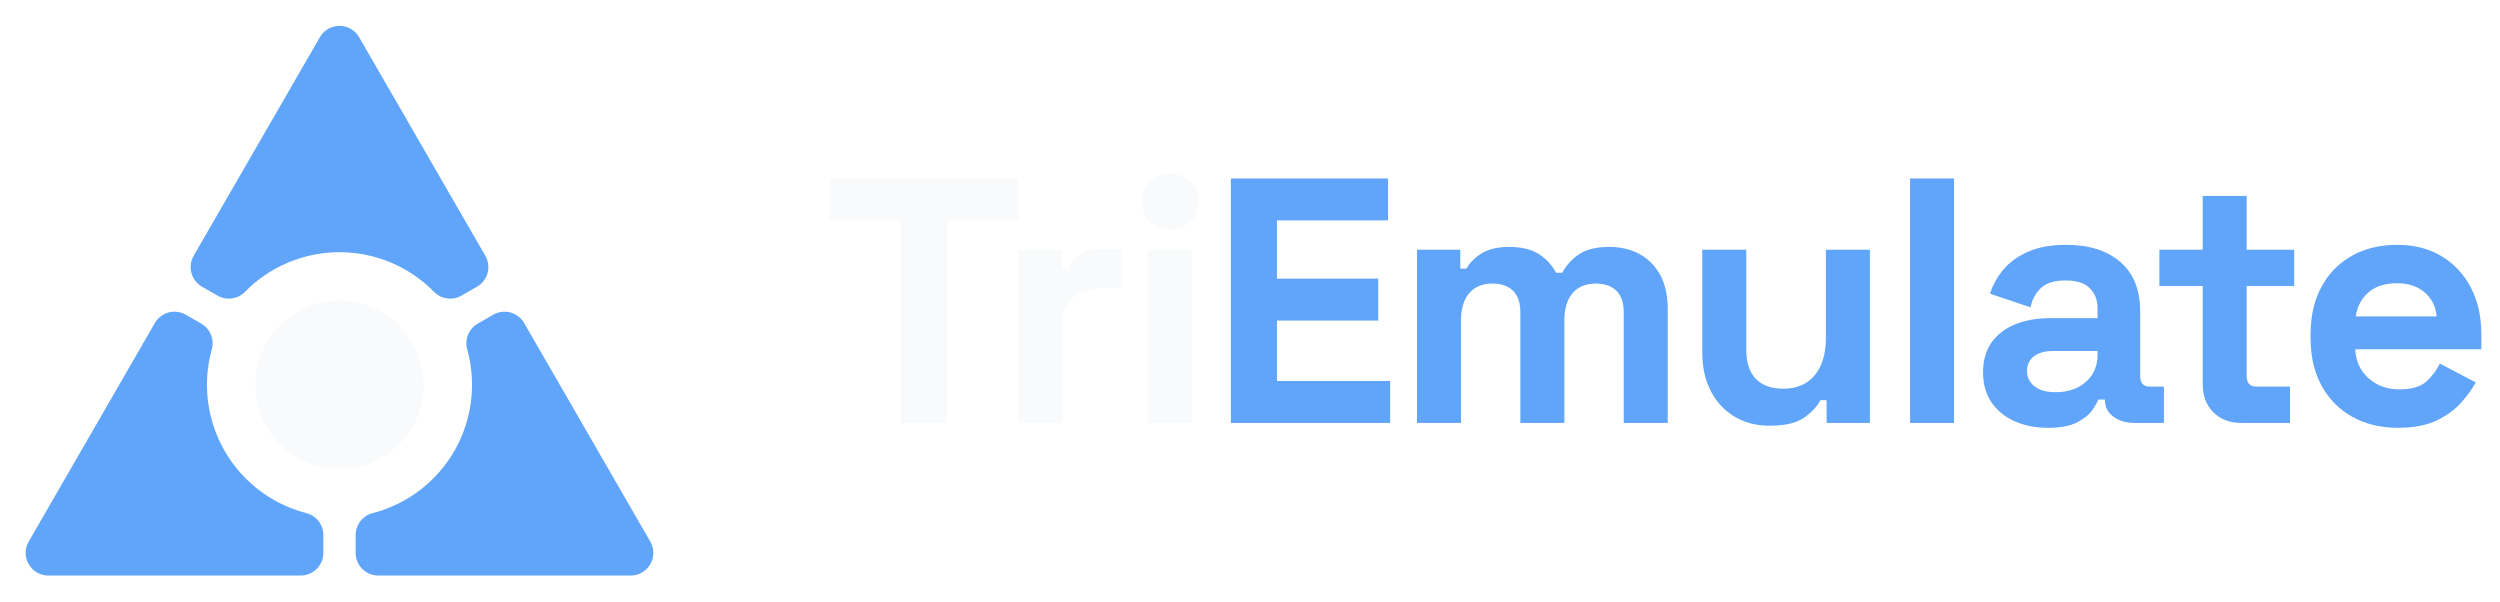
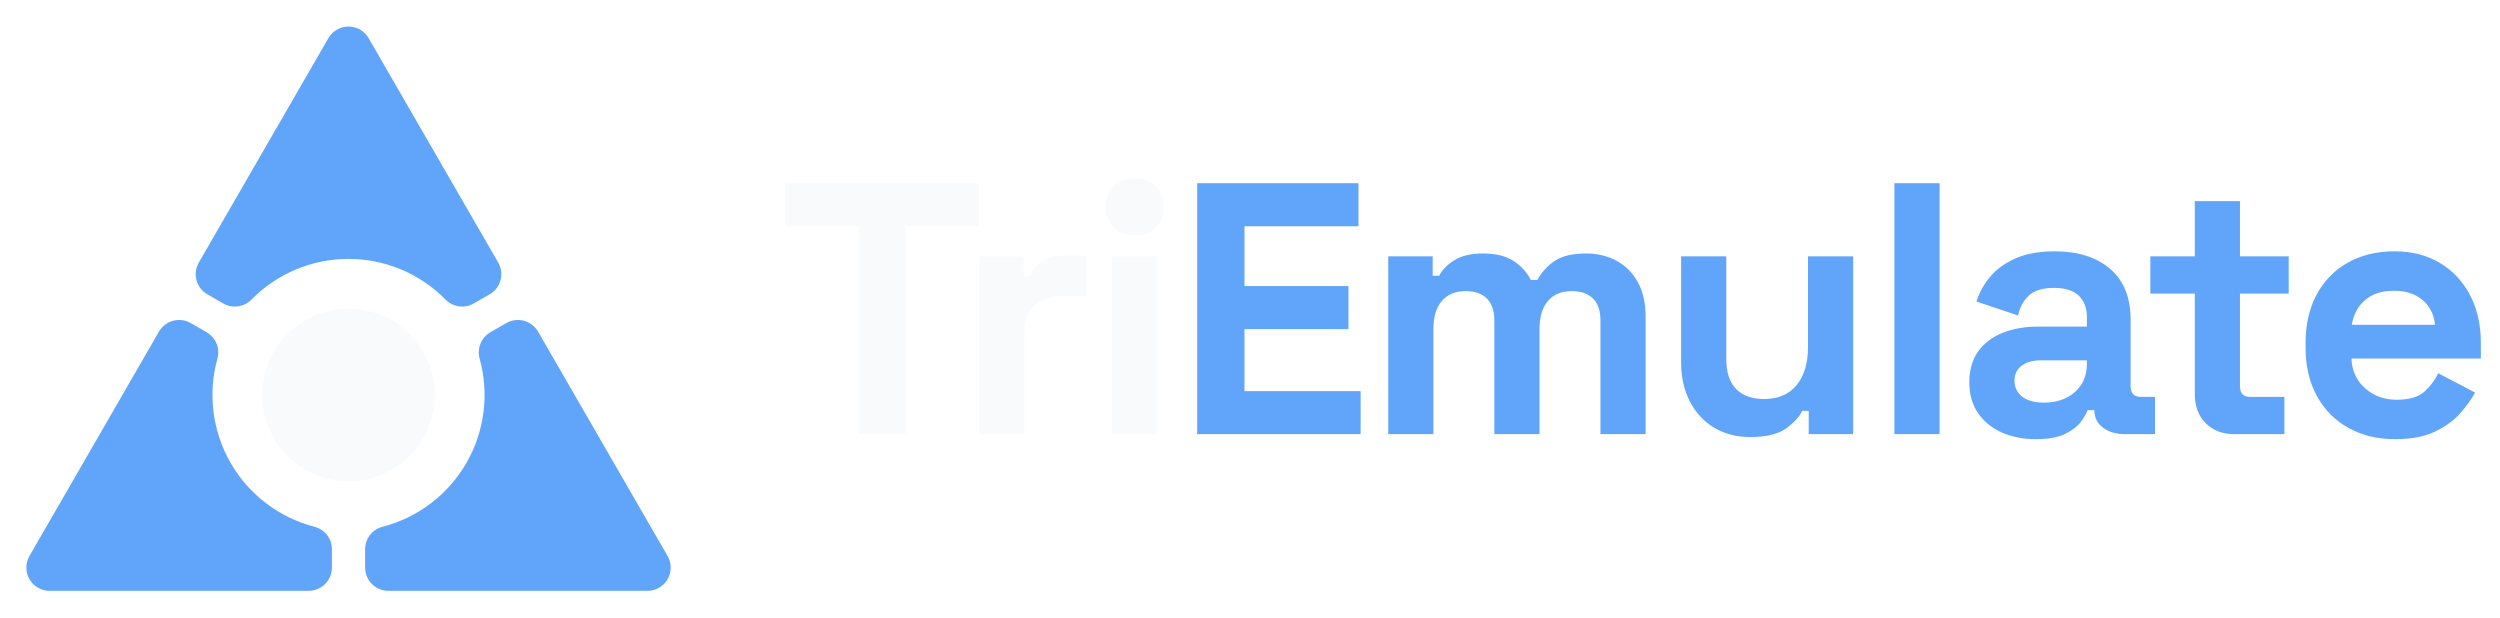
- <svg xmlns="http://www.w3.org/2000/svg" viewBox="0 0 386.6 93.0" width="386.6" height="93.0">
+ <svg xmlns="http://www.w3.org/2000/svg" viewBox="0 0 376.6 93.0" width="376.6" height="93.0">
  <g transform="translate(0.00 0.00) scale(1) translate(-7.5 -4.5)">
    <g fill="#60A5FA" stroke="#60A5FA" stroke-width="7" stroke-linejoin="round">
      <path d="M79.52,45.80 L60.00,12.00 L40.48,45.80 L42.88,47.18 A24,24 0 0 1 77.12,47.18 Z" />
      <path d="M34.48,56.20 L14.97,90.00 L54.00,90.00 L54.00,87.24 A24,24 0 0 1 36.88,57.58 Z" />
      <path d="M66.00,90.00 L105.03,90.00 L85.52,56.20 L83.12,57.58 A24,24 0 0 1 66.00,87.24 Z" />
    </g>
    <circle cx="60" cy="64" r="13" fill="#F8FAFC" />
  </g>
-   <path d="M139.312 65.4V34.08H128.296V27.6H157.456V34.08H146.44V65.4ZM157.51 65.4V38.616H164.206V41.64H165.178Q165.772 40.02 167.149 39.264Q168.526 38.508 170.362 38.508H173.602V44.556H170.254Q167.662 44.556 165.988 45.933Q164.314 47.31 164.314 50.172V65.4ZM177.544 65.4V38.616H184.348V65.4ZM180.946 35.484Q179.11 35.484 177.841 34.296Q176.572 33.108 176.572 31.164Q176.572 29.22 177.841 28.032Q179.11 26.844 180.946 26.844Q182.836 26.844 184.078 28.032Q185.32 29.22 185.32 31.164Q185.32 33.108 184.078 34.296Q182.836 35.484 180.946 35.484Z" fill="#F8FAFC" />
-   <path d="M190.342 65.4V27.6H214.642V34.08H197.47V43.098H213.13V49.578H197.47V58.92H214.966V65.4ZM219.124 65.4V38.616H225.82V41.532H226.792Q227.494 40.182 229.114 39.183Q230.734 38.184 233.38 38.184Q236.242 38.184 237.97 39.291Q239.698 40.398 240.616 42.18H241.588Q242.506 40.452 244.18 39.318Q245.854 38.184 248.932 38.184Q251.416 38.184 253.441 39.237Q255.466 40.29 256.681 42.423Q257.896 44.556 257.896 47.796V65.4H251.092V48.282Q251.092 46.068 249.958 44.961Q248.824 43.854 246.772 43.854Q244.45 43.854 243.181 45.339Q241.912 46.824 241.912 49.578V65.4H235.108V48.282Q235.108 46.068 233.974 44.961Q232.84 43.854 230.788 43.854Q228.466 43.854 227.197 45.339Q225.928 46.824 225.928 49.578V65.4ZM273.664 65.832Q270.532 65.832 268.183 64.401Q265.834 62.97 264.538 60.432Q263.242 57.894 263.242 54.6V38.616H270.046V54.06Q270.046 57.084 271.531 58.596Q273.016 60.108 275.77 60.108Q278.902 60.108 280.63 58.029Q282.358 55.95 282.358 52.224V38.616H289.162V65.4H282.466V61.89H281.494Q280.846 63.24 279.064 64.536Q277.282 65.832 273.664 65.832ZM295.372 65.4V27.6H302.176V65.4ZM316.702 66.156Q313.84 66.156 311.572 65.157Q309.304 64.158 307.981 62.241Q306.658 60.324 306.658 57.57Q306.658 54.816 307.981 52.953Q309.304 51.09 311.653 50.145Q314.002 49.2 317.026 49.2H324.37V47.688Q324.37 45.798 323.182 44.583Q321.994 43.368 319.402 43.368Q316.864 43.368 315.622 44.529Q314.38 45.69 314.002 47.526L307.738 45.42Q308.386 43.368 309.817 41.667Q311.248 39.966 313.651 38.913Q316.054 37.86 319.51 37.86Q324.802 37.86 327.88 40.506Q330.958 43.152 330.958 48.174V58.164Q330.958 59.784 332.47 59.784H334.63V65.4H330.094Q328.096 65.4 326.8 64.428Q325.504 63.456 325.504 61.836V61.782H324.478Q324.262 62.43 323.506 63.483Q322.75 64.536 321.13 65.346Q319.51 66.156 316.702 66.156ZM317.89 60.648Q320.752 60.648 322.561 59.055Q324.37 57.462 324.37 54.816V54.276H317.512Q315.622 54.276 314.542 55.086Q313.462 55.896 313.462 57.354Q313.462 58.812 314.596 59.73Q315.73 60.648 317.89 60.648ZM346.564 65.4Q343.918 65.4 342.271 63.753Q340.624 62.106 340.624 59.352V44.232H333.928V38.616H340.624V30.3H347.428V38.616H354.772V44.232H347.428V58.164Q347.428 59.784 348.94 59.784H354.124V65.4ZM370.81 66.156Q366.814 66.156 363.763 64.455Q360.712 62.754 359.011 59.649Q357.31 56.544 357.31 52.332V51.684Q357.31 47.472 358.984 44.367Q360.658 41.262 363.682 39.561Q366.706 37.86 370.702 37.86Q374.644 37.86 377.56 39.615Q380.476 41.37 382.096 44.475Q383.716 47.58 383.716 51.684V54.006H364.222Q364.33 56.76 366.274 58.488Q368.218 60.216 371.026 60.216Q373.888 60.216 375.238 58.974Q376.588 57.732 377.29 56.22L382.852 59.136Q382.096 60.54 380.665 62.187Q379.234 63.834 376.858 64.995Q374.482 66.156 370.81 66.156ZM364.276 48.93H376.804Q376.588 46.608 374.941 45.204Q373.294 43.8 370.648 43.8Q367.894 43.8 366.274 45.204Q364.654 46.608 364.276 48.93Z" fill="#60A5FA" />
+   <path d="M129.312 65.4V34.08H118.296V27.6H147.456V34.08H136.44V65.4ZM147.51 65.4V38.616H154.206V41.64H155.178Q155.772 40.02 157.149 39.264Q158.526 38.508 160.362 38.508H163.602V44.556H160.254Q157.662 44.556 155.988 45.933Q154.314 47.31 154.314 50.172V65.4ZM167.544 65.4V38.616H174.348V65.4ZM170.946 35.484Q169.11 35.484 167.841 34.296Q166.572 33.108 166.572 31.164Q166.572 29.22 167.841 28.032Q169.11 26.844 170.946 26.844Q172.836 26.844 174.078 28.032Q175.32 29.22 175.32 31.164Q175.32 33.108 174.078 34.296Q172.836 35.484 170.946 35.484Z" fill="#F8FAFC" />
+   <path d="M180.342 65.4V27.6H204.642V34.08H187.47V43.098H203.13V49.578H187.47V58.92H204.966V65.4ZM209.124 65.4V38.616H215.82V41.532H216.792Q217.494 40.182 219.114 39.183Q220.734 38.184 223.38 38.184Q226.242 38.184 227.97 39.291Q229.698 40.398 230.616 42.18H231.588Q232.506 40.452 234.18 39.318Q235.854 38.184 238.932 38.184Q241.416 38.184 243.441 39.237Q245.466 40.29 246.681 42.423Q247.896 44.556 247.896 47.796V65.4H241.092V48.282Q241.092 46.068 239.958 44.961Q238.824 43.854 236.772 43.854Q234.45 43.854 233.181 45.339Q231.912 46.824 231.912 49.578V65.4H225.108V48.282Q225.108 46.068 223.974 44.961Q222.84 43.854 220.788 43.854Q218.466 43.854 217.197 45.339Q215.928 46.824 215.928 49.578V65.4ZM263.664 65.832Q260.532 65.832 258.183 64.401Q255.834 62.97 254.538 60.432Q253.242 57.894 253.242 54.6V38.616H260.046V54.06Q260.046 57.084 261.531 58.596Q263.016 60.108 265.77 60.108Q268.902 60.108 270.63 58.029Q272.358 55.95 272.358 52.224V38.616H279.162V65.4H272.466V61.89H271.494Q270.846 63.24 269.064 64.536Q267.282 65.832 263.664 65.832ZM285.372 65.4V27.6H292.176V65.4ZM306.702 66.156Q303.84 66.156 301.572 65.157Q299.304 64.158 297.981 62.241Q296.658 60.324 296.658 57.57Q296.658 54.816 297.981 52.953Q299.304 51.09 301.653 50.145Q304.002 49.2 307.026 49.2H314.37V47.688Q314.37 45.798 313.182 44.583Q311.994 43.368 309.402 43.368Q306.864 43.368 305.622 44.529Q304.38 45.69 304.002 47.526L297.738 45.42Q298.386 43.368 299.817 41.667Q301.248 39.966 303.651 38.913Q306.054 37.86 309.51 37.86Q314.802 37.86 317.88 40.506Q320.958 43.152 320.958 48.174V58.164Q320.958 59.784 322.47 59.784H324.63V65.4H320.094Q318.096 65.4 316.8 64.428Q315.504 63.456 315.504 61.836V61.782H314.478Q314.262 62.43 313.506 63.483Q312.75 64.536 311.13 65.346Q309.51 66.156 306.702 66.156ZM307.89 60.648Q310.752 60.648 312.561 59.055Q314.37 57.462 314.37 54.816V54.276H307.512Q305.622 54.276 304.542 55.086Q303.462 55.896 303.462 57.354Q303.462 58.812 304.596 59.73Q305.73 60.648 307.89 60.648ZM336.564 65.4Q333.918 65.4 332.271 63.753Q330.624 62.106 330.624 59.352V44.232H323.928V38.616H330.624V30.3H337.428V38.616H344.772V44.232H337.428V58.164Q337.428 59.784 338.94 59.784H344.124V65.4ZM360.81 66.156Q356.814 66.156 353.763 64.455Q350.712 62.754 349.011 59.649Q347.31 56.544 347.31 52.332V51.684Q347.31 47.472 348.984 44.367Q350.658 41.262 353.682 39.561Q356.706 37.86 360.702 37.86Q364.644 37.86 367.56 39.615Q370.476 41.37 372.096 44.475Q373.716 47.58 373.716 51.684V54.006H354.222Q354.33 56.76 356.274 58.488Q358.218 60.216 361.026 60.216Q363.888 60.216 365.238 58.974Q366.588 57.732 367.29 56.22L372.852 59.136Q372.096 60.54 370.665 62.187Q369.234 63.834 366.858 64.995Q364.482 66.156 360.81 66.156ZM354.276 48.93H366.804Q366.588 46.608 364.941 45.204Q363.294 43.8 360.648 43.8Q357.894 43.8 356.274 45.204Q354.654 46.608 354.276 48.93Z" fill="#60A5FA" />
</svg>
